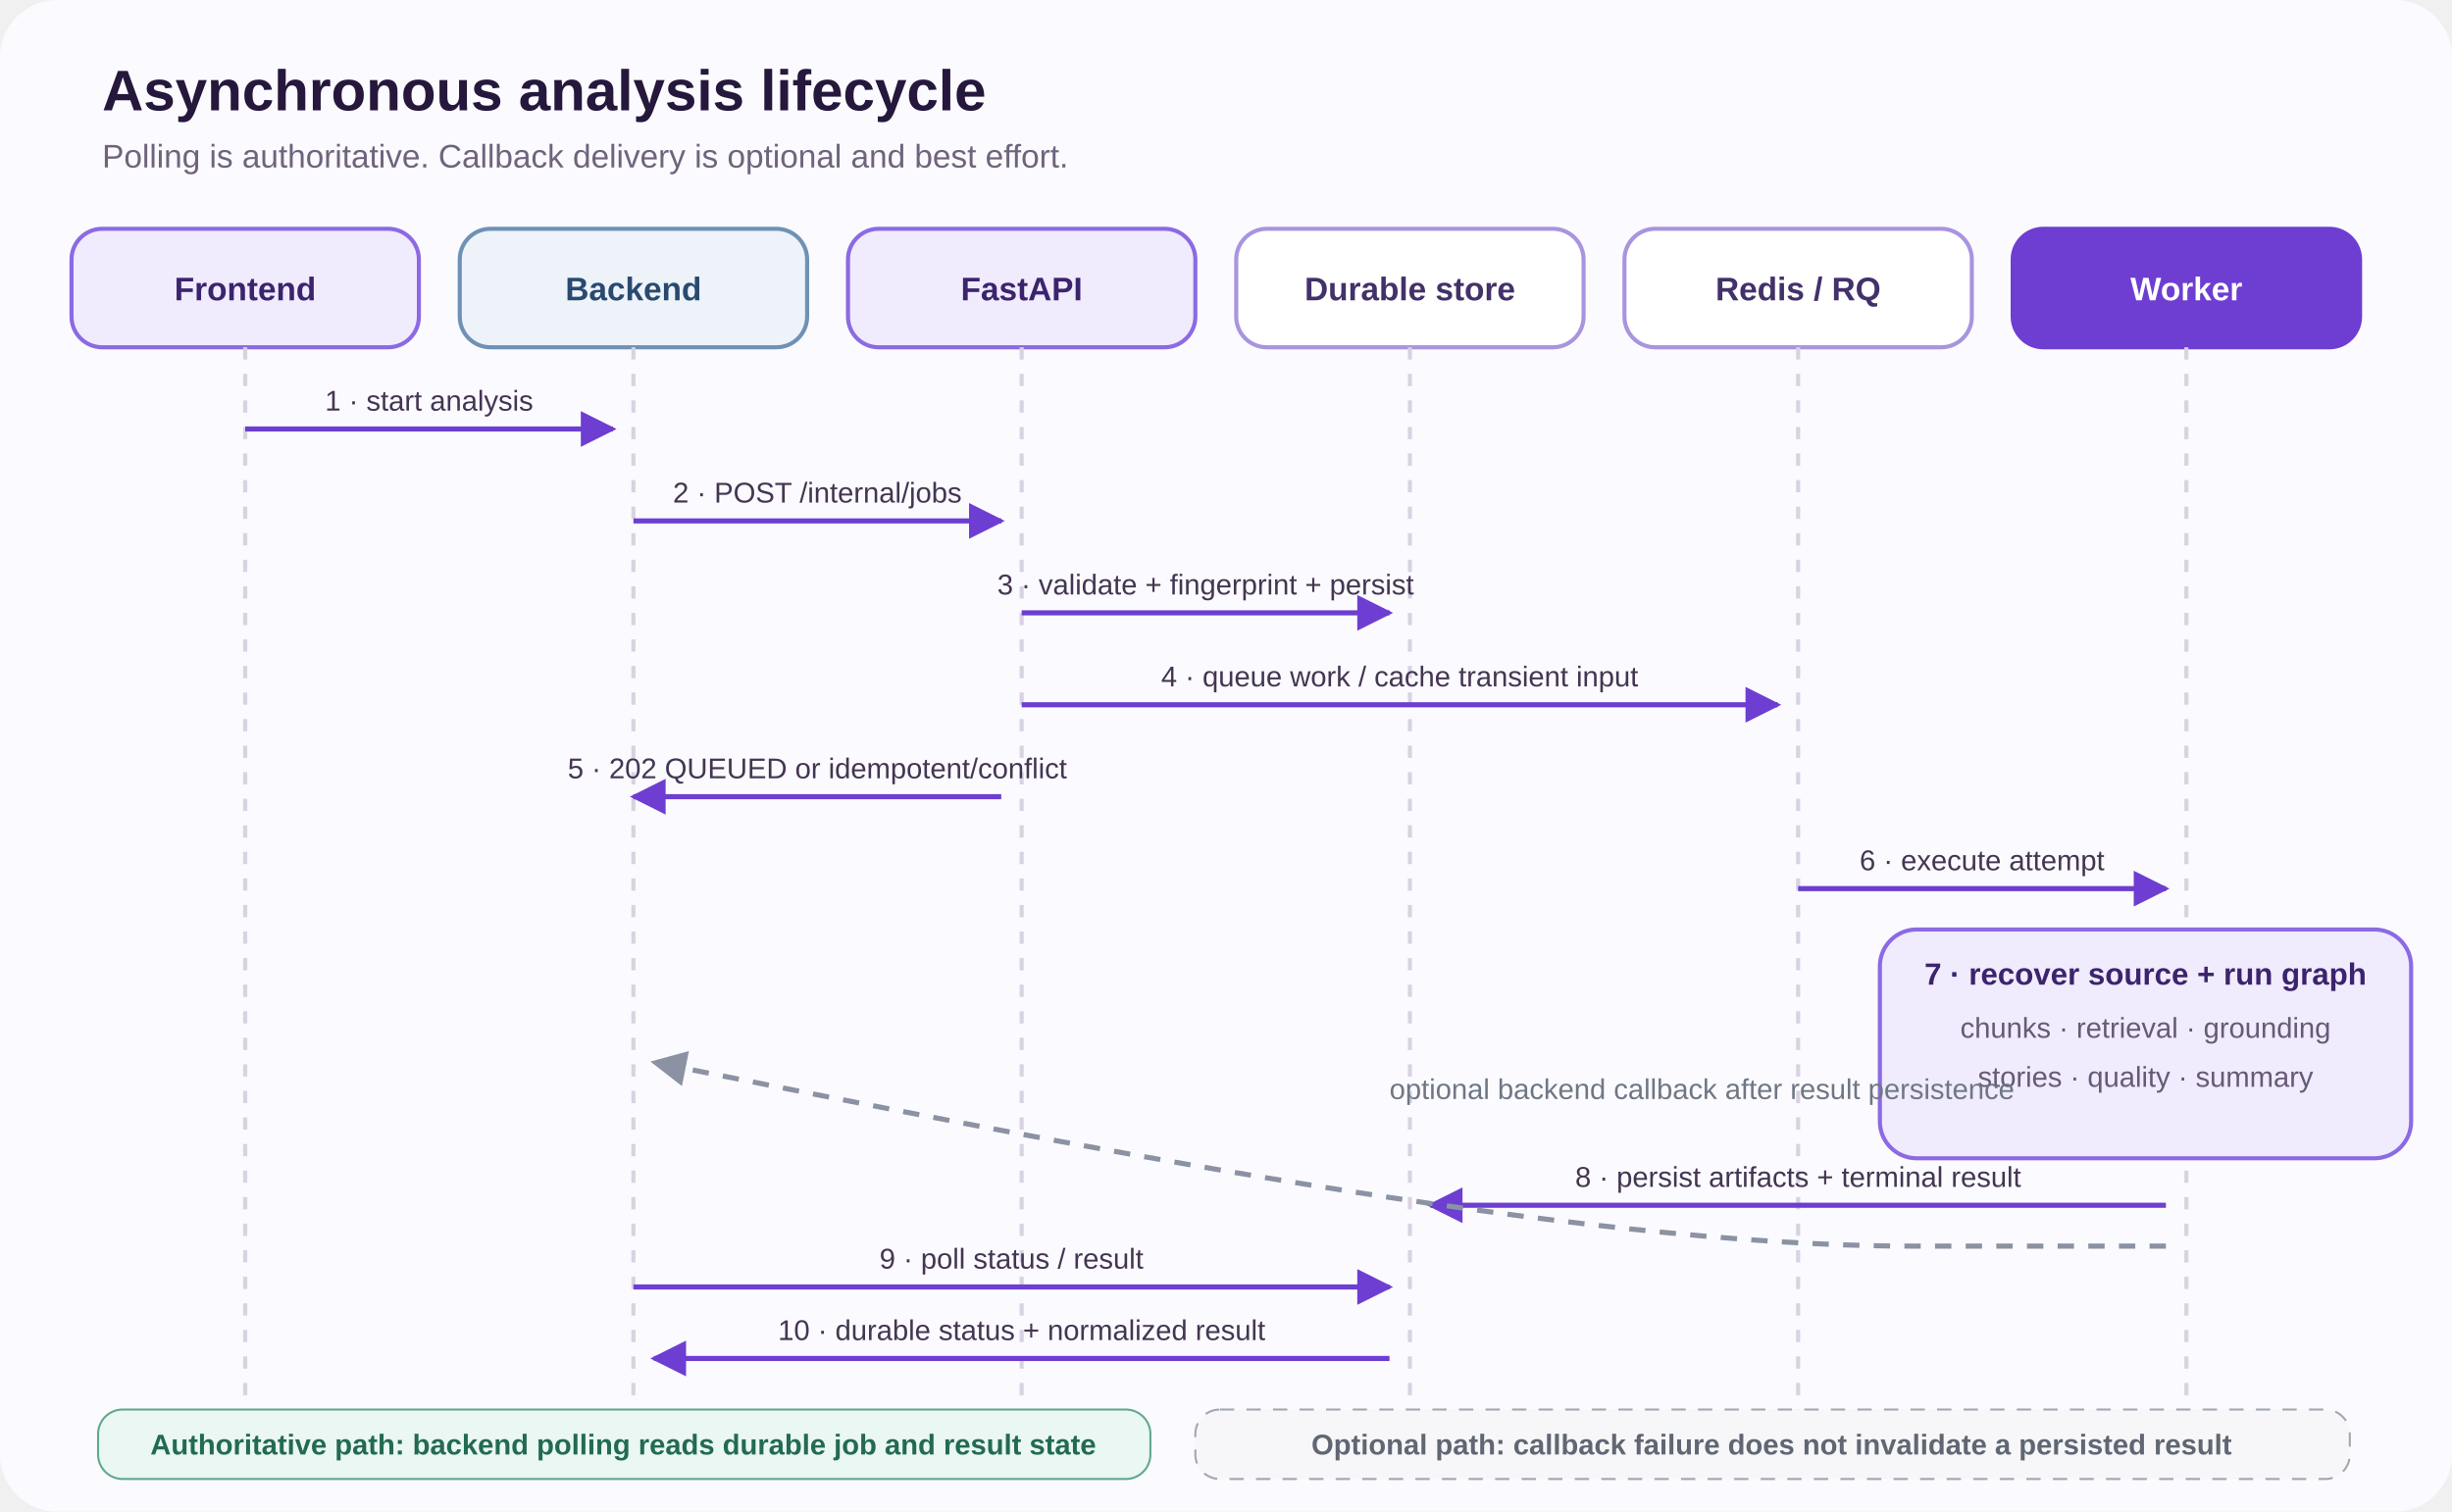
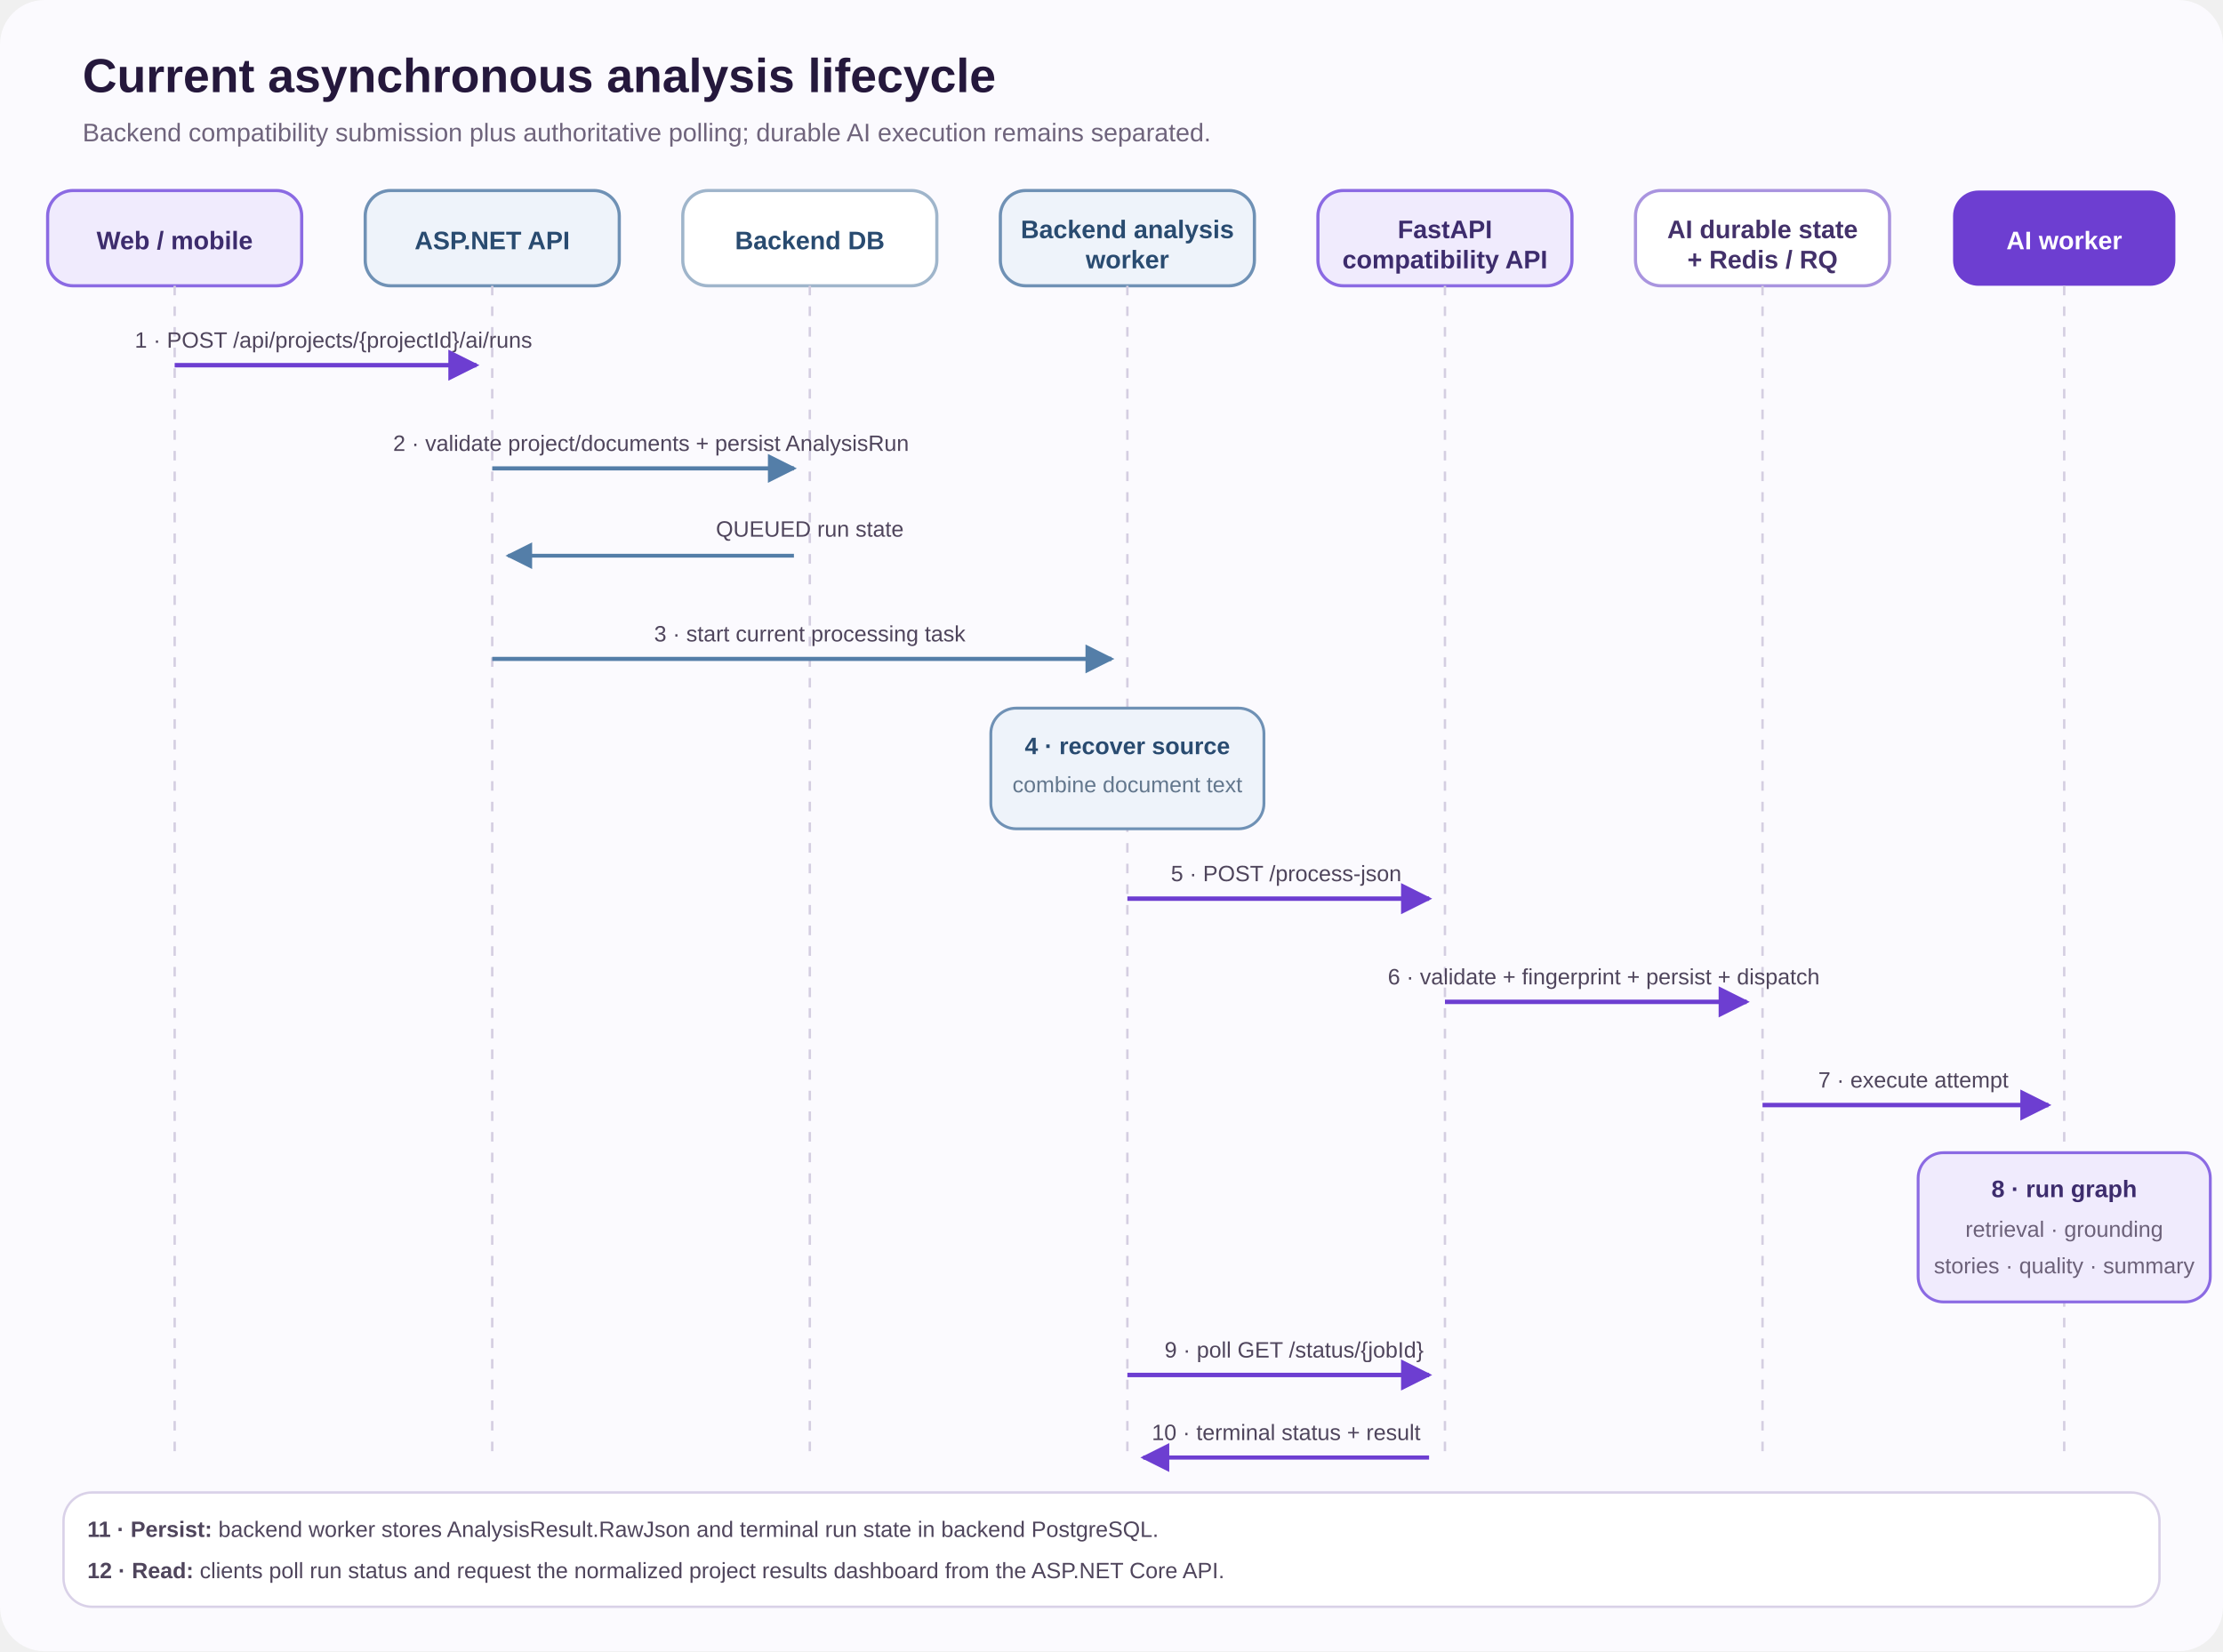
- <svg xmlns="http://www.w3.org/2000/svg" viewBox="0 0 1200 740" role="img" aria-labelledby="title desc">
+ <svg xmlns="http://www.w3.org/2000/svg" viewBox="0 0 1400 1040" role="img" aria-labelledby="title desc">
  <defs>
-     <marker id="a" viewBox="0 0 10 10" refX="9" refY="5" markerWidth="7" markerHeight="7" orient="auto">
+     <marker id="p" viewBox="0 0 10 10" refX="9" refY="5" markerWidth="7" markerHeight="7" orient="auto">
      <path d="M0 0L10 5L0 10Z" fill="#6D3ED1" />
    </marker>
+     <marker id="b" viewBox="0 0 10 10" refX="9" refY="5" markerWidth="7" markerHeight="7" orient="auto">
+       <path d="M0 0L10 5L0 10Z" fill="#547EA8" />
+     </marker>
    <marker id="g" viewBox="0 0 10 10" refX="9" refY="5" markerWidth="7" markerHeight="7" orient="auto">
-       <path d="M0 0L10 5L0 10Z" fill="#8A92A3" />
+       <path d="M0 0L10 5L0 10Z" fill="#8791A2" />
    </marker>
  </defs>
-   <rect width="1200" height="740" rx="28" fill="#FBFAFE" />
+   <rect width="1400" height="1040" rx="28" fill="#FBFAFE" />
  <g font-family="-apple-system,BlinkMacSystemFont,'Segoe UI',Arial,sans-serif">
-     <text x="50" y="54" fill="#25183C" font-size="28" font-weight="800">Asynchronous analysis lifecycle</text>
-     <text x="50" y="82" fill="#6F647C" font-size="16">Polling is authoritative. Callback delivery is optional and best effort.</text>
-     <g transform="translate(35 112)">
-       <rect width="170" height="58" rx="15" fill="#F0EBFD" stroke="#8B6AE3" stroke-width="2" />
-       <text x="85" y="35" text-anchor="middle" fill="#3B246D" font-size="16" font-weight="800">Frontend</text>
+     <text x="52" y="58" fill="#25183C" font-size="30" font-weight="800">Current asynchronous analysis lifecycle</text>
+     <text x="52" y="89" fill="#6F647C" font-size="16">Backend compatibility submission plus authoritative polling; durable AI execution remains separated.</text>
+     <g font-size="16" font-weight="800" text-anchor="middle">
+       <g transform="translate(30 120)">
+         <rect width="160" height="60" rx="16" fill="#F0EBFD" stroke="#8B6AE3" stroke-width="2" />
+         <text x="80" y="37" fill="#3D2C6D">Web / mobile</text>
+       </g>
+       <g transform="translate(230 120)">
+         <rect width="160" height="60" rx="16" fill="#EEF3FA" stroke="#6F91B5" stroke-width="2" />
+         <text x="80" y="37" fill="#294B70">ASP.NET API</text>
+       </g>
+       <g transform="translate(430 120)">
+         <rect width="160" height="60" rx="16" fill="#FFFFFF" stroke="#9FB5CB" stroke-width="2" />
+         <text x="80" y="37" fill="#294B70">Backend DB</text>
+       </g>
+       <g transform="translate(630 120)">
+         <rect width="160" height="60" rx="16" fill="#EEF3FA" stroke="#6F91B5" stroke-width="2" />
+         <text x="80" y="30" fill="#294B70">Backend analysis</text>
+         <text x="80" y="49" fill="#294B70">worker</text>
+       </g>
+       <g transform="translate(830 120)">
+         <rect width="160" height="60" rx="16" fill="#F0EBFD" stroke="#8B6AE3" stroke-width="2" />
+         <text x="80" y="30" fill="#3D2C6D">FastAPI</text>
+         <text x="80" y="49" fill="#3D2C6D">compatibility API</text>
+       </g>
+       <g transform="translate(1030 120)">
+         <rect width="160" height="60" rx="16" fill="#FFFFFF" stroke="#A994DF" stroke-width="2" />
+         <text x="80" y="30" fill="#43316A">AI durable state</text>
+         <text x="80" y="49" fill="#43316A">+ Redis / RQ</text>
+       </g>
+       <g transform="translate(1230 120)">
+         <rect width="140" height="60" rx="16" fill="#6D3ED1" />
+         <text x="70" y="37" fill="#FFFFFF">AI worker</text>
+       </g>
    </g>
-     <g transform="translate(225 112)">
-       <rect width="170" height="58" rx="15" fill="#EEF3FA" stroke="#6F91B5" stroke-width="2" />
-       <text x="85" y="35" text-anchor="middle" fill="#284A6F" font-size="16" font-weight="800">Backend</text>
+     <g stroke="#D4CEE1" stroke-width="1.5" stroke-dasharray="6 7">
+       <line x1="110" y1="180" x2="110" y2="920" />
+       <line x1="310" y1="180" x2="310" y2="920" />
+       <line x1="510" y1="180" x2="510" y2="920" />
+       <line x1="710" y1="180" x2="710" y2="920" />
+       <line x1="910" y1="180" x2="910" y2="920" />
+       <line x1="1110" y1="180" x2="1110" y2="920" />
+       <line x1="1300" y1="180" x2="1300" y2="920" />
    </g>
-     <g transform="translate(415 112)">
-       <rect width="170" height="58" rx="15" fill="#F0EBFD" stroke="#8B6AE3" stroke-width="2" />
-       <text x="85" y="35" text-anchor="middle" fill="#3B246D" font-size="16" font-weight="800">FastAPI</text>
+     <g fill="#4F455C" font-size="14">
+       <text x="210" y="219" text-anchor="middle">1 · POST /api/projects/{projectId}/ai/runs</text>
+       <line x1="110" y1="230" x2="300" y2="230" stroke="#6D3ED1" stroke-width="2.8" marker-end="url(#p)" />
+       <text x="410" y="284" text-anchor="middle">2 · validate project/documents + persist AnalysisRun</text>
+       <line x1="310" y1="295" x2="500" y2="295" stroke="#547EA8" stroke-width="2.6" marker-end="url(#b)" />
+       <text x="510" y="338" text-anchor="middle">QUEUED run state</text>
+       <line x1="500" y1="350" x2="320" y2="350" stroke="#547EA8" stroke-width="2.4" marker-end="url(#b)" />
+       <text x="510" y="404" text-anchor="middle">3 · start current processing task</text>
+       <line x1="310" y1="415" x2="700" y2="415" stroke="#547EA8" stroke-width="2.6" marker-end="url(#b)" />
+       <g transform="translate(624 446)">
+         <rect width="172" height="76" rx="16" fill="#EEF3FA" stroke="#6F91B5" stroke-width="1.8" />
+         <text x="86" y="29" text-anchor="middle" fill="#294B70" font-size="15" font-weight="800">4 · recover source</text>
+         <text x="86" y="53" text-anchor="middle" fill="#63778D" font-size="14">combine document text</text>
+       </g>
+       <text x="810" y="555" text-anchor="middle">5 · POST /process-json</text>
+       <line x1="710" y1="566" x2="900" y2="566" stroke="#6D3ED1" stroke-width="2.8" marker-end="url(#p)" />
+       <text x="1010" y="620" text-anchor="middle">6 · validate + fingerprint + persist + dispatch</text>
+       <line x1="910" y1="631" x2="1100" y2="631" stroke="#6D3ED1" stroke-width="2.8" marker-end="url(#p)" />
+       <text x="1205" y="685" text-anchor="middle">7 · execute attempt</text>
+       <line x1="1110" y1="696" x2="1290" y2="696" stroke="#6D3ED1" stroke-width="2.8" marker-end="url(#p)" />
+       <g transform="translate(1208 726)">
+         <rect width="184" height="94" rx="16" fill="#F0EBFD" stroke="#8B6AE3" stroke-width="1.8" />
+         <text x="92" y="28" text-anchor="middle" fill="#3D2C6D" font-size="15" font-weight="800">8 · run graph</text>
+         <text x="92" y="53" text-anchor="middle" fill="#6C6179" font-size="14">retrieval · grounding</text>
+         <text x="92" y="76" text-anchor="middle" fill="#6C6179" font-size="14">stories · quality · summary</text>
+       </g>
+       <text x="815" y="855" text-anchor="middle">9 · poll GET /status/{jobId}</text>
+       <line x1="710" y1="866" x2="900" y2="866" stroke="#6D3ED1" stroke-width="2.8" marker-end="url(#p)" />
+       <text x="810" y="907" text-anchor="middle">10 · terminal status + result</text>
+       <line x1="900" y1="918" x2="720" y2="918" stroke="#6D3ED1" stroke-width="2.6" marker-end="url(#p)" />
    </g>
-     <g transform="translate(605 112)">
-       <rect width="170" height="58" rx="15" fill="#FFFFFF" stroke="#A994DF" stroke-width="2" />
-       <text x="85" y="35" text-anchor="middle" fill="#43316A" font-size="16" font-weight="800">Durable store</text>
-     </g>
-     <g transform="translate(795 112)">
-       <rect width="170" height="58" rx="15" fill="#FFFFFF" stroke="#A994DF" stroke-width="2" />
-       <text x="85" y="35" text-anchor="middle" fill="#43316A" font-size="16" font-weight="800">Redis / RQ</text>
-     </g>
-     <g transform="translate(985 112)">
-       <rect width="170" height="58" rx="15" fill="#6D3ED1" stroke="#6D3ED1" stroke-width="2" />
-       <text x="85" y="35" text-anchor="middle" fill="#FFFFFF" font-size="16" font-weight="800">Worker</text>
-     </g>
-     <line x1="120" y1="170" x2="120" y2="695" stroke="#D8D2E2" stroke-width="2" stroke-dasharray="6 7" />
-     <line x1="310" y1="170" x2="310" y2="695" stroke="#D8D2E2" stroke-width="2" stroke-dasharray="6 7" />
-     <line x1="500" y1="170" x2="500" y2="695" stroke="#D8D2E2" stroke-width="2" stroke-dasharray="6 7" />
-     <line x1="690" y1="170" x2="690" y2="695" stroke="#D8D2E2" stroke-width="2" stroke-dasharray="6 7" />
-     <line x1="880" y1="170" x2="880" y2="695" stroke="#D8D2E2" stroke-width="2" stroke-dasharray="6 7" />
-     <line x1="1070" y1="170" x2="1070" y2="695" stroke="#D8D2E2" stroke-width="2" stroke-dasharray="6 7" />
-     <path d="M120 210H300" stroke="#6D3ED1" stroke-width="2.5" marker-end="url(#a)" />
-     <text x="210" y="201" text-anchor="middle" fill="#443652" font-size="14">1 · start analysis</text>
-     <path d="M310 255H490" stroke="#6D3ED1" stroke-width="2.5" marker-end="url(#a)" />
-     <text x="400" y="246" text-anchor="middle" fill="#443652" font-size="14">2 · POST /internal/jobs</text>
-     <path d="M500 300H680" stroke="#6D3ED1" stroke-width="2.5" marker-end="url(#a)" />
-     <text x="590" y="291" text-anchor="middle" fill="#443652" font-size="14">3 · validate + fingerprint + persist</text>
-     <path d="M500 345H870" stroke="#6D3ED1" stroke-width="2.5" marker-end="url(#a)" />
-     <text x="685" y="336" text-anchor="middle" fill="#443652" font-size="14">4 · queue work / cache transient input</text>
-     <path d="M490 390H310" stroke="#6D3ED1" stroke-width="2.5" marker-end="url(#a)" />
-     <text x="400" y="381" text-anchor="middle" fill="#443652" font-size="14">5 · 202 QUEUED or idempotent/conflict</text>
-     <path d="M880 435H1060" stroke="#6D3ED1" stroke-width="2.5" marker-end="url(#a)" />
-     <text x="970" y="426" text-anchor="middle" fill="#443652" font-size="14">6 · execute attempt</text>
-     <rect x="920" y="455" width="260" height="112" rx="18" fill="#F0EBFD" stroke="#8B6AE3" stroke-width="2" />
-     <text x="1050" y="482" text-anchor="middle" fill="#3B246D" font-size="15" font-weight="800">7 · recover source + run graph</text>
-     <text x="1050" y="508" text-anchor="middle" fill="#665A76" font-size="14">chunks · retrieval · grounding</text>
-     <text x="1050" y="532" text-anchor="middle" fill="#665A76" font-size="14">stories · quality · summary</text>
-     <path d="M1060 590H700" stroke="#6D3ED1" stroke-width="2.5" marker-end="url(#a)" />
-     <text x="880" y="581" text-anchor="middle" fill="#443652" font-size="14">8 · persist artifacts + terminal result</text>
-     <path d="M310 630H680" stroke="#6D3ED1" stroke-width="2.5" marker-end="url(#a)" />
-     <text x="495" y="621" text-anchor="middle" fill="#443652" font-size="14">9 · poll status / result</text>
-     <path d="M680 665H320" stroke="#6D3ED1" stroke-width="2.5" marker-end="url(#a)" />
-     <text x="500" y="656" text-anchor="middle" fill="#443652" font-size="14">10 · durable status + normalized result</text>
-     <path d="M1060 610C990 610 955 610 935 610C770 610 520 560 320 520" fill="none" stroke="#8A92A3" stroke-width="2.5" stroke-dasharray="8 7" marker-end="url(#g)" />
-     <text x="680" y="538" fill="#6F7785" font-size="14">optional backend callback after result persistence</text>
-     <g transform="translate(48 690)">
-       <rect width="515" height="34" rx="12" fill="#EAF7F2" stroke="#5FA98D" />
-       <text x="257" y="22" text-anchor="middle" fill="#236A53" font-size="14" font-weight="750">Authoritative path: backend polling reads durable job and result state</text>
-     </g>
-     <g transform="translate(585 690)">
-       <rect width="565" height="34" rx="12" fill="#F7F7F9" stroke="#A2A7B0" stroke-dasharray="7 6" />
-       <text x="282" y="22" text-anchor="middle" fill="#606773" font-size="14" font-weight="750">Optional path: callback failure does not invalidate a persisted result</text>
-     </g>
+     <rect x="40" y="940" width="1320" height="72" rx="18" fill="#FFFFFF" stroke="#D9D1E8" stroke-width="1.5" />
+     <text x="55" y="968" fill="#4F455C" font-size="14">
+       <tspan font-weight="800">11 · Persist:</tspan> backend worker stores AnalysisResult.RawJson and terminal run state in backend PostgreSQL.</text>
+     <text x="55" y="994" fill="#4F455C" font-size="14">
+       <tspan font-weight="800">12 · Read:</tspan> clients poll run status and request the normalized project results dashboard from the ASP.NET Core API.</text>
+     <g transform="translate(50 1030)" />
  </g>
</svg>
